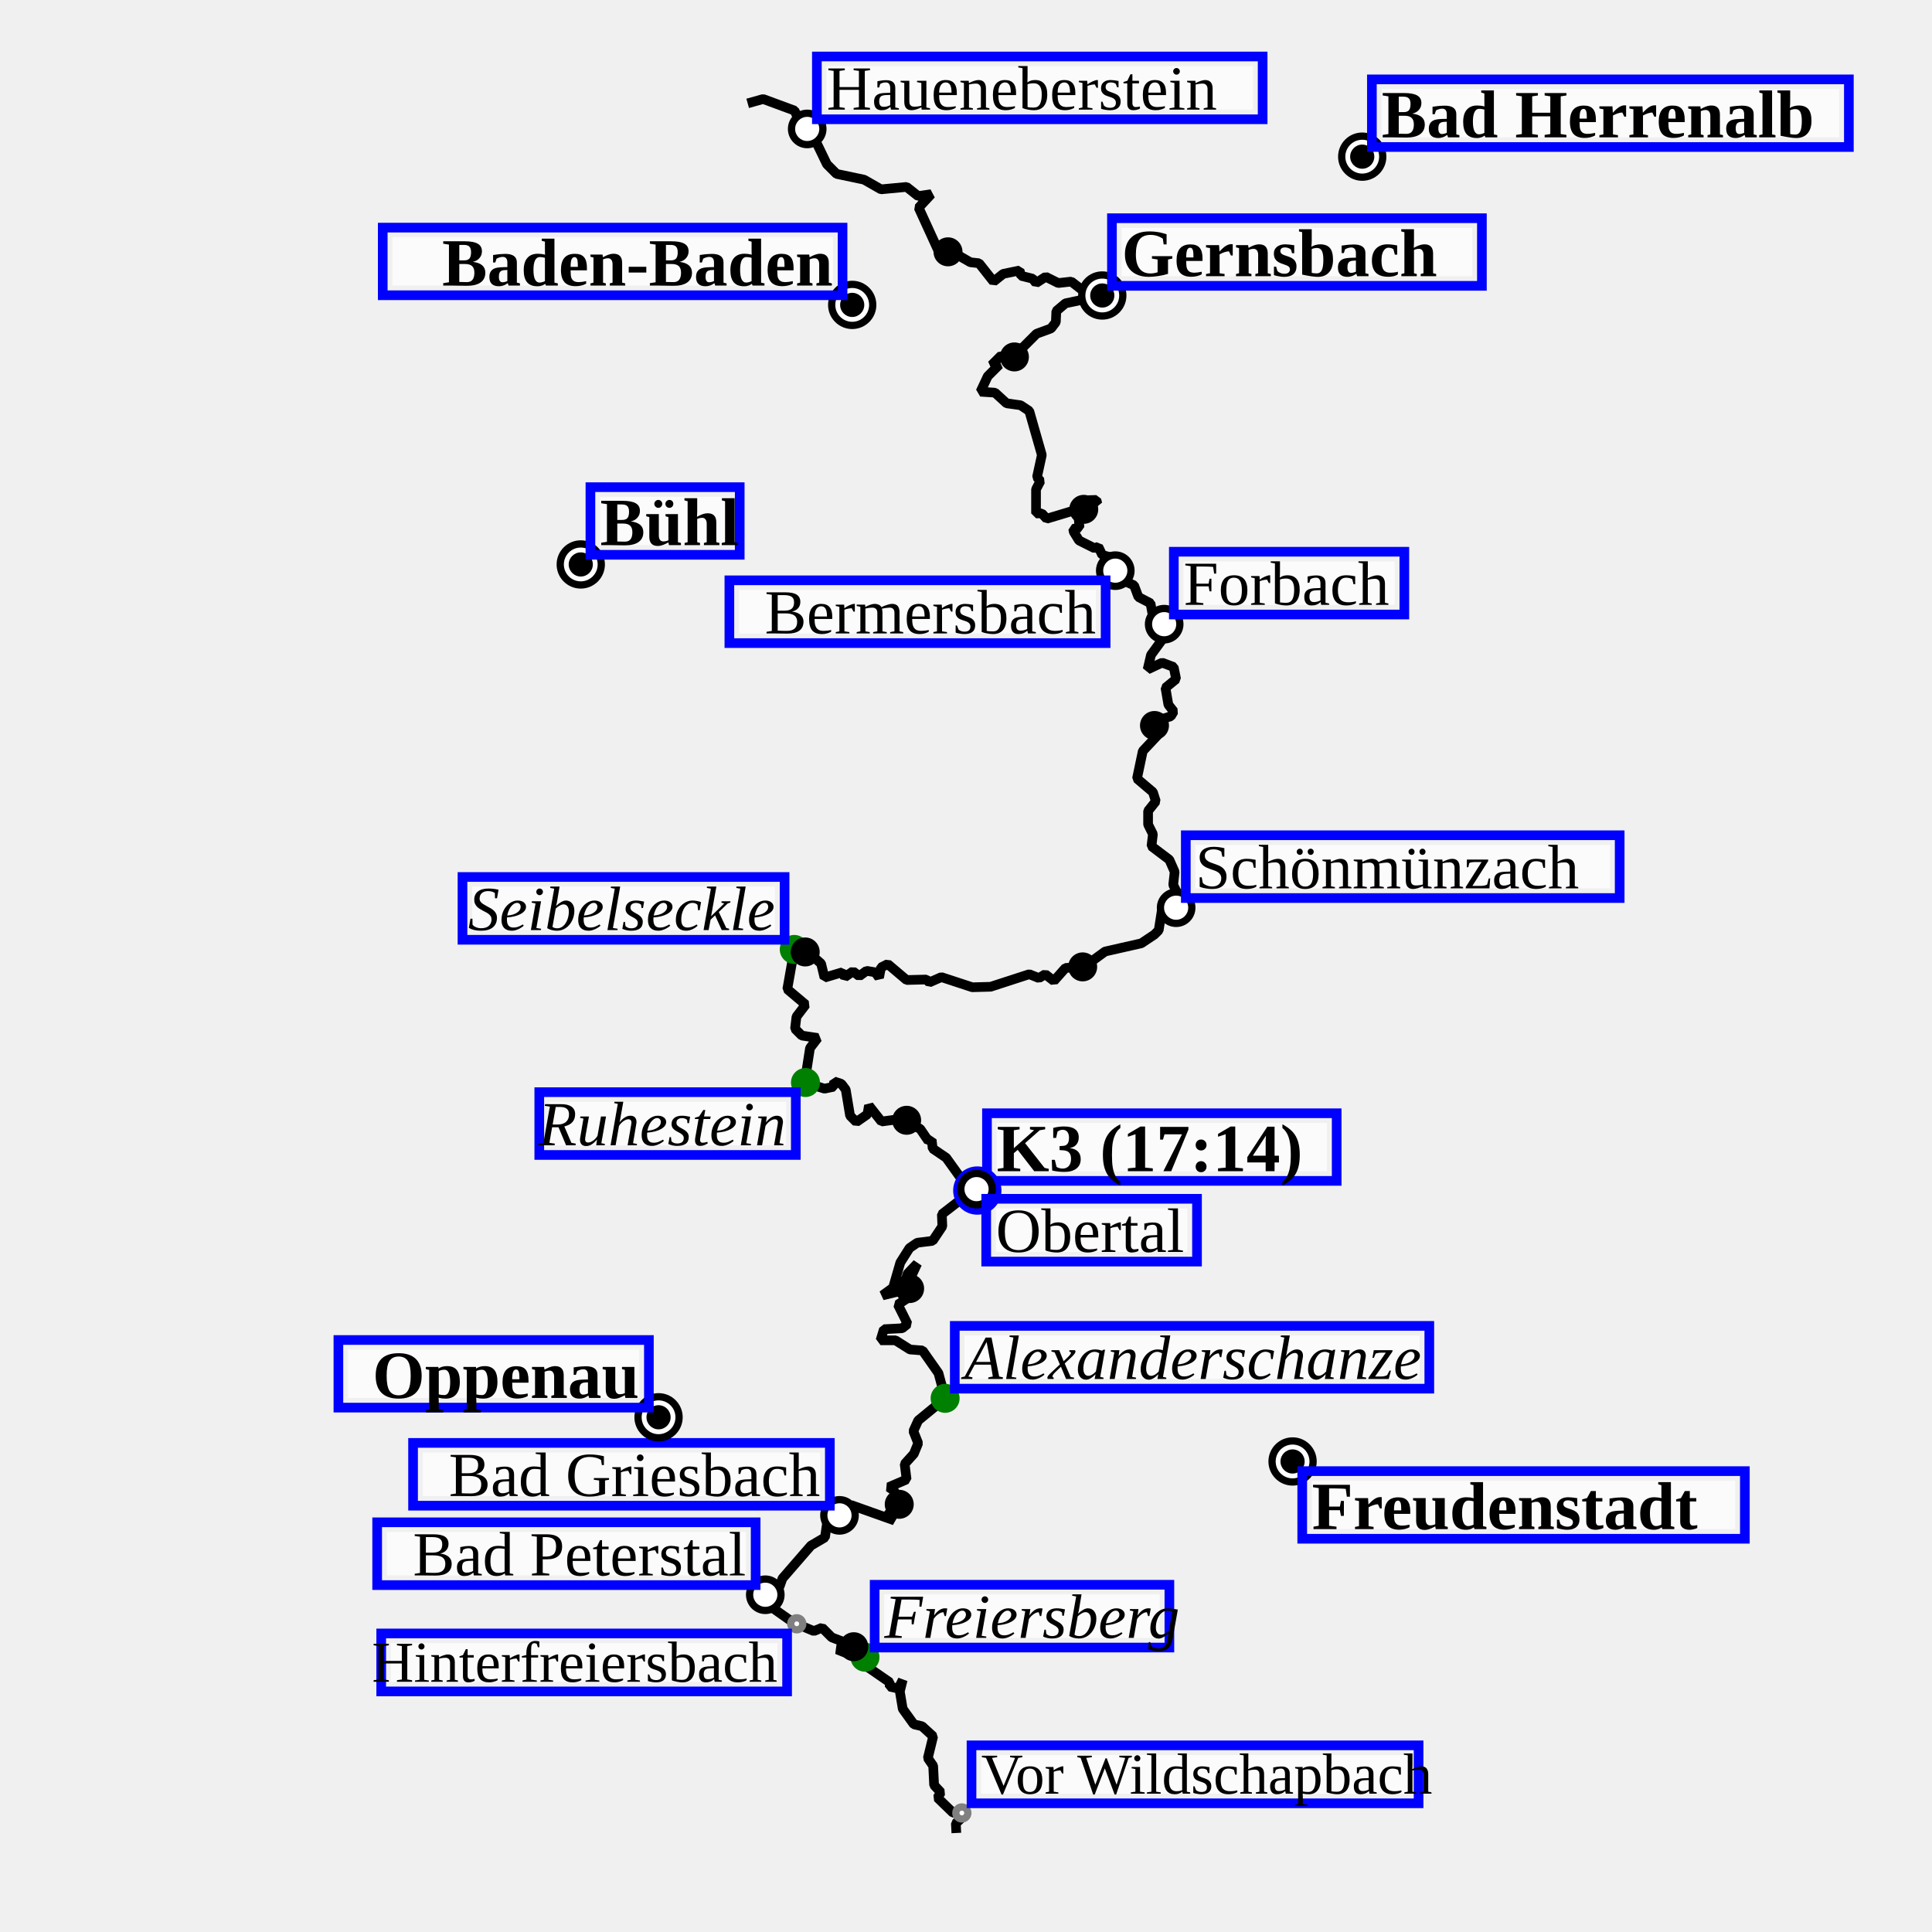
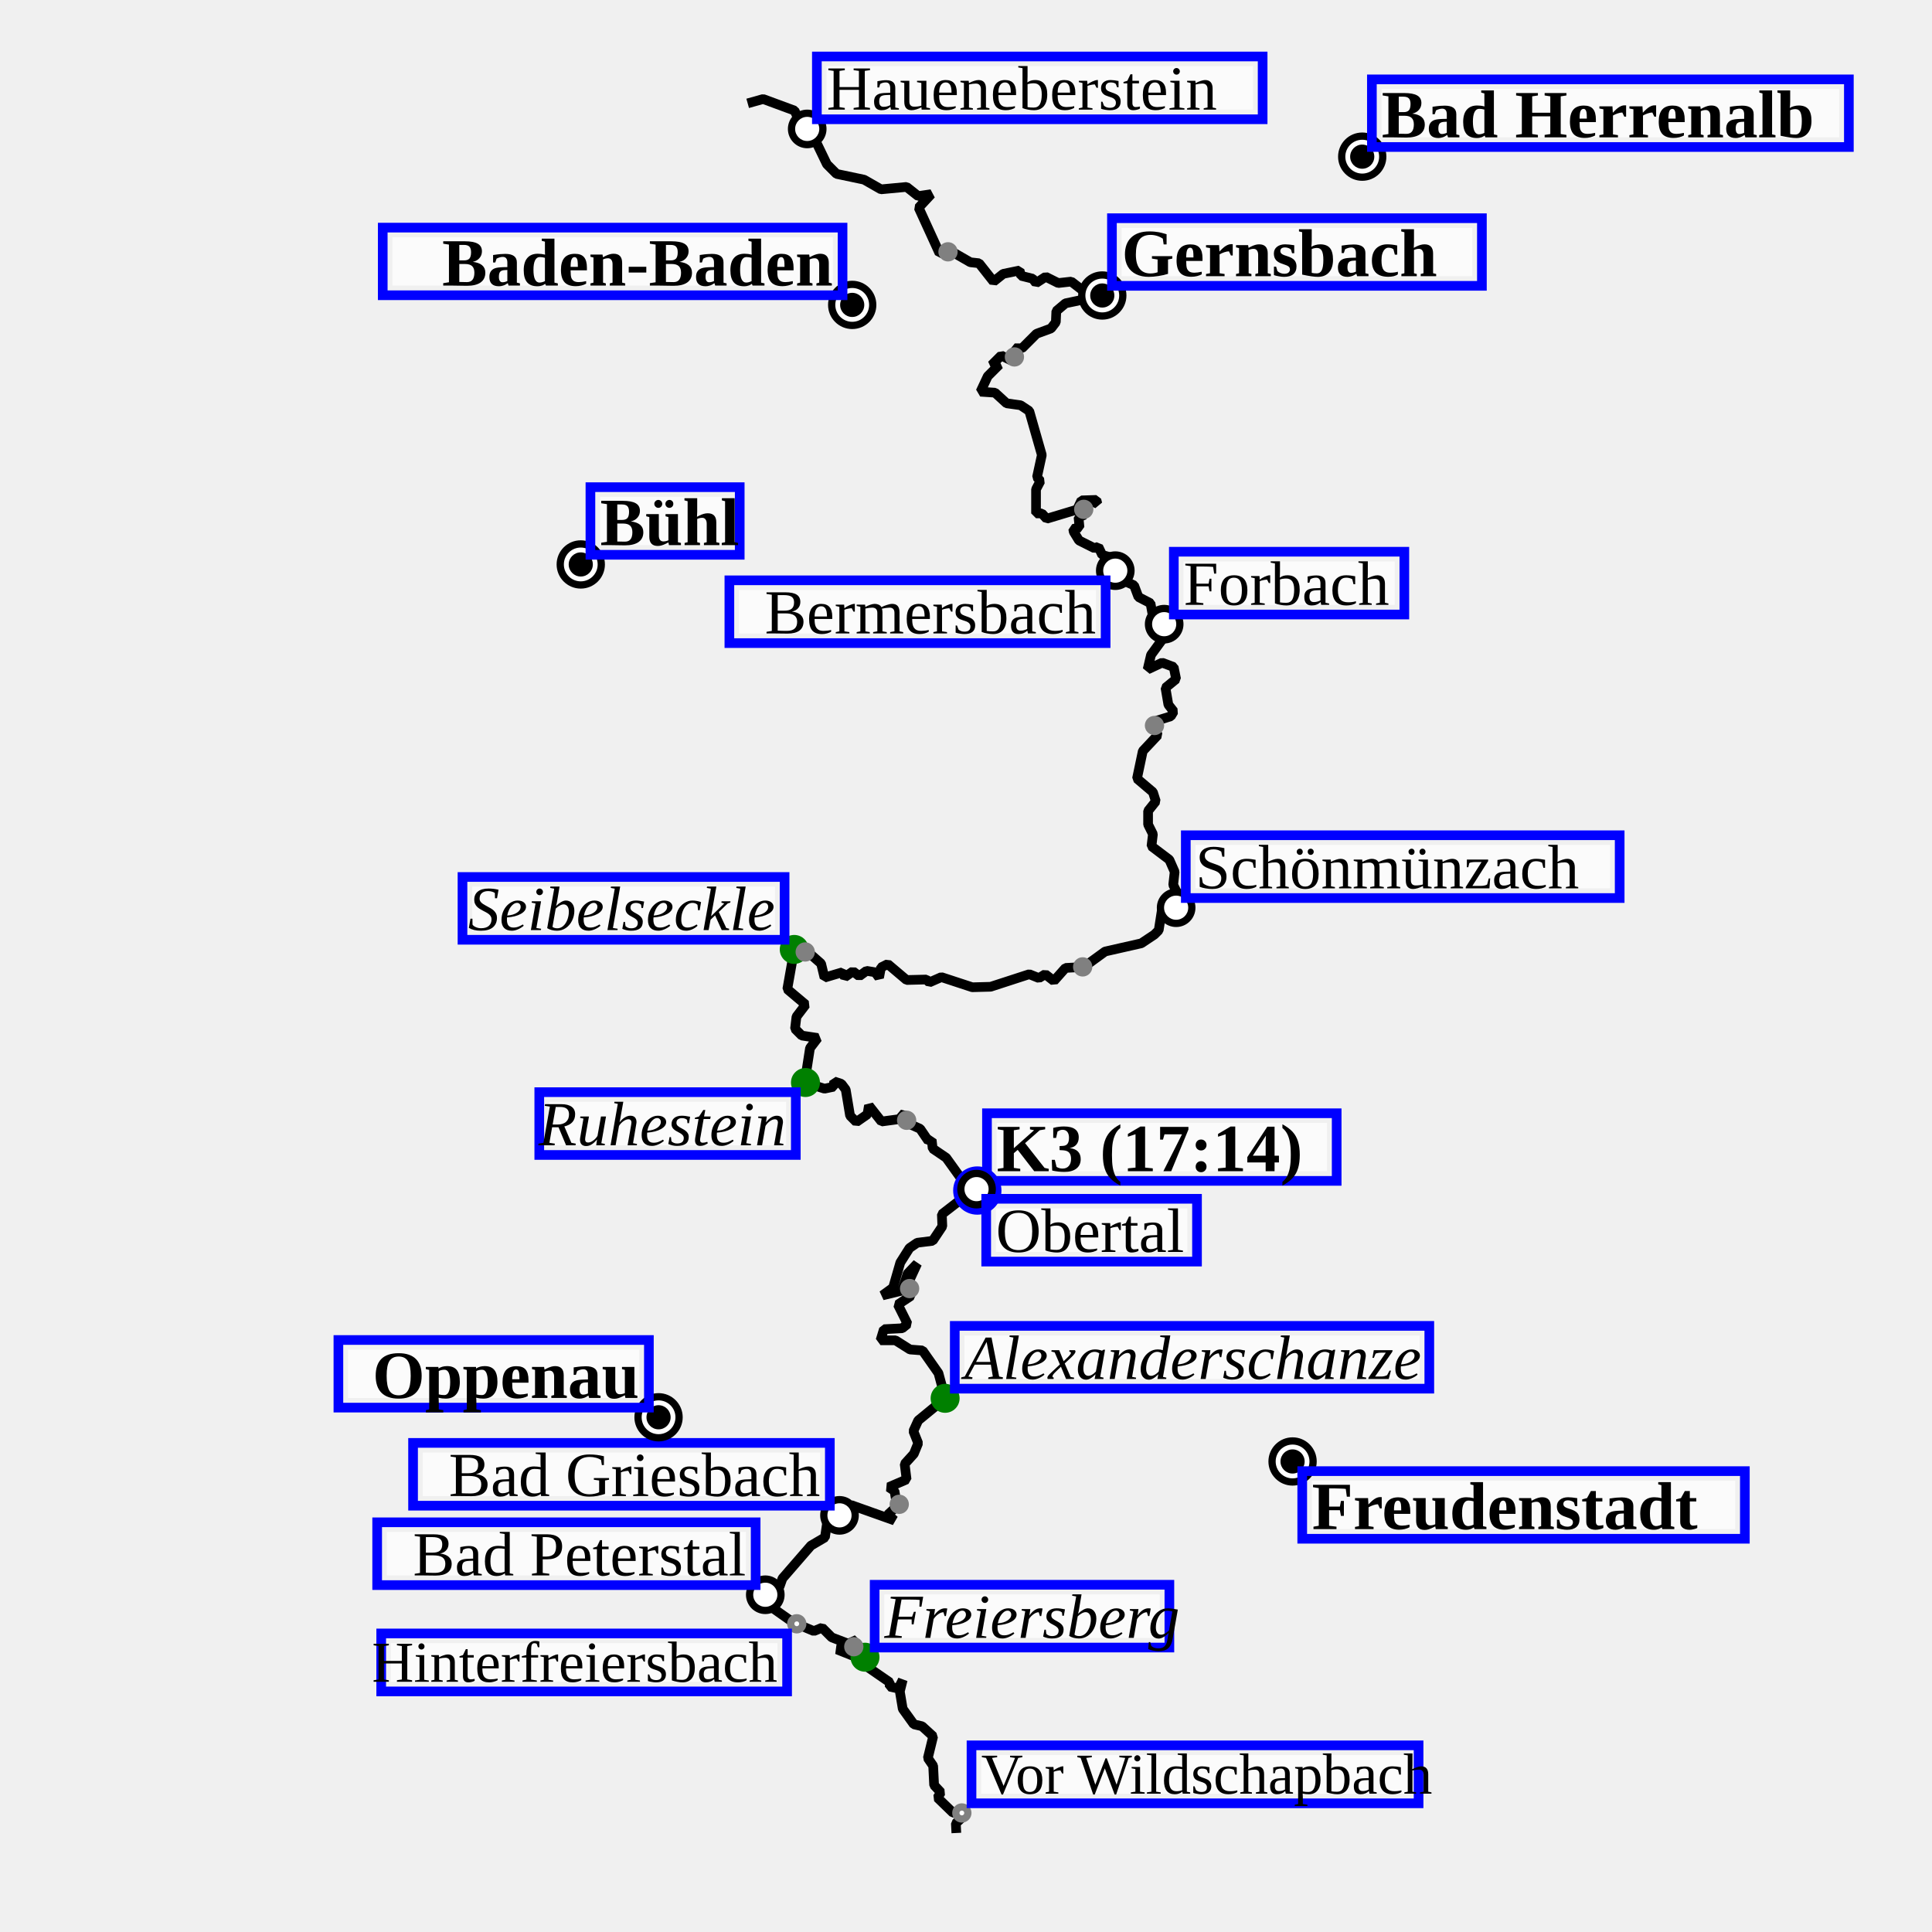
<svg xmlns="http://www.w3.org/2000/svg" height="400" viewBox="(0, 0, 400, 400)" width="400">
  <path d="M198.0,379.5 L197.9,377.5 L199.4,376.1 L199.4,375.4 L197.3,375.3 L194.1,372.2 L194.8,371.1 L193.4,369.6 L193.2,365.6 L192.1,364.0 L193.2,359.5 L190.9,357.4 L189.2,357.0 L186.9,353.8 L186.3,350.2 L186.9,347.8 L186.0,349.6 L184.2,349.2 L184.2,348.3 L179.7,345.2 L179.0,342.7 L179.6,341.5 L177.3,343.1 L173.3,341.5 L176.7,341.1 L177.4,339.5 L175.6,340.3 L172.2,339.0 L170.2,337.0 L168.5,337.7 L164.2,335.9 L159.8,332.8 L158.4,330.2 L161.4,328.5 L162.0,326.8 L167.9,320.0 L170.8,318.3 L171.4,314.2 L174.7,313.5 L176.2,311.6 L185.2,314.8 L183.8,313.6 L186.3,311.3 L184.9,310.5 L185.5,310.5 L185.2,308.7 L184.0,307.9 L187.7,306.3 L187.3,303.1 L189.2,301.0 L190.1,298.8 L189.1,296.3 L190.1,294.1 L195.7,289.5 L194.3,284.3 L191.0,279.6 L188.4,279.4 L185.4,277.5 L182.3,277.5 L183.0,275.2 L186.8,275.0 L187.9,274.1 L185.9,270.1 L188.6,268.3 L188.1,265.5 L189.9,261.6 L187.9,263.7 L186.8,267.2 L182.7,268.2 L184.9,266.6 L186.4,261.4 L188.3,258.4 L189.9,257.3 L193.1,256.9 L195.1,253.9 L195.0,251.4 L200.3,247.3 L202.5,246.8 L201.6,245.1 L198.7,243.6 L195.9,239.7 L193.1,237.8 L192.9,236.0 L192.2,236.2 L190.5,233.7 L187.8,232.5 L187.3,230.4 L186.2,231.7 L182.5,232.2 L179.9,228.9 L179.6,230.7 L177.3,232.3 L176.0,231.0 L175.1,225.6 L174.2,224.4 L172.7,223.9 L172.6,225.0 L170.7,225.4 L166.6,224.1 L167.7,217.0 L169.3,214.9 L166.0,214.4 L164.6,213.0 L164.9,210.5 L166.8,208.0 L163.0,204.8 L164.5,196.3 L167.6,197.4 L170.0,199.5 L170.7,202.4 L174.4,201.3 L174.9,202.3 L176.6,201.1 L177.9,202.1 L179.4,201.0 L181.2,201.3 L182.0,202.4 L182.4,200.3 L183.8,199.6 L187.7,202.9 L191.8,202.8 L192.4,203.4 L194.9,202.3 L201.3,204.4 L205.1,204.3 L213.1,201.7 L215.1,202.5 L216.4,201.7 L218.2,203.1 L220.6,200.4 L224.4,200.2 L228.8,197.0 L236.3,195.3 L239.0,193.5 L239.9,192.6 L240.6,188.1 L245.2,187.9 L242.9,183.2 L243.2,180.5 L242.1,178.0 L238.4,175.2 L238.7,172.7 L237.7,170.7 L237.7,167.9 L239.3,165.9 L238.7,164.0 L235.4,161.2 L236.6,155.5 L239.7,152.2 L239.0,150.4 L239.5,149.2 L242.4,148.3 L243.0,147.3 L241.9,145.9 L241.3,142.4 L243.5,140.6 L243.0,138.1 L240.6,137.2 L237.6,138.6 L238.3,135.6 L241.3,131.5 L240.9,127.8 L238.6,127.1 L238.2,124.9 L235.7,123.6 L234.8,121.2 L232.4,120.1 L230.5,117.6 L230.0,115.4 L228.2,114.9 L227.4,113.2 L226.6,113.5 L223.4,111.9 L222.3,110.1 L222.2,109.5 L223.5,109.2 L223.3,107.1 L224.5,106.6 L224.3,104.8 L225.9,103.7 L227.2,104.3 L227.0,103.5 L223.9,103.6 L223.0,105.5 L216.7,107.4 L215.7,106.3 L214.5,106.3 L214.5,101.3 L215.4,99.6 L214.7,98.8 L215.7,94.2 L213.1,85.1 L211.3,83.9 L208.4,83.5 L206.0,81.3 L203.0,81.1 L204.5,77.9 L206.9,75.5 L205.3,75.6 L207.3,73.6 L209.3,74.6 L210.4,73.5 L210.1,72.1 L211.6,72.1 L214.6,69.1 L217.6,68.0 L218.6,66.7 L218.7,64.4 L220.6,62.8 L228.2,61.2 L227.5,58.7 L228.2,61.2 L227.7,61.5 L226.4,59.6 L224.0,60.0 L221.8,58.3 L219.1,58.6 L216.5,57.3 L214.5,58.6 L213.8,57.7 L211.4,57.1 L211.1,56.0 L207.7,56.7 L205.7,58.3 L202.7,54.5 L200.9,54.3 L196.9,52.0 L194.5,52.4 L190.2,43.0 L192.8,40.2 L190.1,40.6 L187.7,38.7 L182.4,39.2 L178.9,37.2 L173.2,36.0 L171.2,34.0 L168.4,28.2 L167.0,26.5 L166.2,26.6 L164.5,22.9 L158.0,20.5 L154.8,21.4" fill="transparent" id="track" stroke="black" stroke-linejoin="miter" stroke-miterlimit="1" stroke-width="2" />
  <g>
    <g>
      <circle cx="202.342" cy="246.488" fill="Blue" id="10/wp/circle" r="5" />
    </g>
    <g transform="translate(202.3422 246.4885)">
      <rect fill="white" fill-opacity="0.75" height="10" id="label-bg" width="68.4" x="4" y="-14" />
      <rect fill="none" height="14" id="label-dbg" stroke="blue" stroke-width="2" width="72.4" x="2" y="-16" />
      <text font-size="14.0" font-style="normal" font-weight="bold" id="10/wp/text" text-anchor="start" x="4.000" y="-4.000">
K3 (17:14)
</text>
    </g>
    <g>
      <circle cx="176.44" cy="63.126" fill="Black" id="11/wp/circle" r="5" />
      <circle cx="176.44" cy="63.126" fill="white" id="11/wp/circle-little-white" r="3.5" />
      <circle cx="176.44" cy="63.126" fill="black" id="11/wp/circle-little-white" r="2.5" />
    </g>
    <g transform="translate(176.4398 63.12631)">
      <rect fill="white" fill-opacity="0.75" height="10" id="label-bg" width="91.196" x="-95.196" y="-14" />
      <rect fill="none" height="14" id="label-dbg" stroke="blue" stroke-width="2" width="95.196" x="-97.196" y="-16" />
      <text font-size="14.0" font-style="normal" font-weight="bold" id="11/wp/text" text-anchor="end" x="-4.000" y="-4.000">
Baden-Baden
</text>
    </g>
    <g>
      <circle cx="228.217" cy="61.179" fill="Black" id="12/wp/circle" r="5" />
      <circle cx="228.217" cy="61.179" fill="white" id="12/wp/circle-little-white" r="3.5" />
      <circle cx="228.217" cy="61.179" fill="black" id="12/wp/circle-little-white" r="2.5" />
    </g>
    <g transform="translate(228.2169 61.17891)">
      <rect fill="white" fill-opacity="0.75" height="10" id="label-bg" width="72.595" x="4" y="-14" />
      <rect fill="none" height="14" id="label-dbg" stroke="blue" stroke-width="2" width="76.595" x="2" y="-16" />
      <text font-size="14.0" font-style="normal" font-weight="bold" id="12/wp/text" text-anchor="start" x="4.000" y="-4.000">
Gernsbach
</text>
    </g>
    <g>
      <circle cx="241.029" cy="129.229" fill="Black" id="13/wp/circle" r="4" />
      <circle cx="241.029" cy="129.229" fill="white" id="13/wp/circle-little-white" r="2.5" />
    </g>
    <g transform="translate(241.0288 129.2294)">
      <rect fill="white" fill-opacity="0.75" height="9" id="label-bg" width="43.724" x="4" y="-13" />
      <rect fill="none" height="13" id="label-dbg" stroke="blue" stroke-width="2" width="47.724" x="2" y="-15" />
      <text font-size="13.0" font-style="normal" font-weight="normal" id="13/wp/text" text-anchor="start" x="4.000" y="-4.000">
Forbach
</text>
    </g>
    <g>
      <circle cx="158.446" cy="330.177" fill="Black" id="14/wp/circle" r="4" />
      <circle cx="158.446" cy="330.177" fill="white" id="14/wp/circle-little-white" r="2.5" />
    </g>
    <g transform="translate(158.4462 330.1774)">
      <rect fill="white" fill-opacity="0.75" height="9" id="label-bg" width="74.359" x="-78.359" y="-13" />
      <rect fill="none" height="13" id="label-dbg" stroke="blue" stroke-width="2" width="78.359" x="-80.359" y="-15" />
      <text font-size="13.0" font-style="normal" font-weight="normal" id="14/wp/text" text-anchor="end" x="-4.000" y="-4.000">
Bad Peterstal
</text>
    </g>
    <g>
      <circle cx="173.809" cy="313.738" fill="Black" id="15/wp/circle" r="4" />
      <circle cx="173.809" cy="313.738" fill="white" id="15/wp/circle-little-white" r="2.5" />
    </g>
    <g transform="translate(173.8093 313.7379)">
      <rect fill="white" fill-opacity="0.75" height="9" id="label-bg" width="82.288" x="-86.288" y="-13" />
      <rect fill="none" height="13" id="label-dbg" stroke="blue" stroke-width="2" width="86.288" x="-88.288" y="-15" />
      <text font-size="13.0" font-style="normal" font-weight="normal" id="15/wp/text" text-anchor="end" x="-4.000" y="-4.000">
Bad Griesbach
</text>
    </g>
    <g>
      <circle cx="167.124" cy="26.694" fill="Black" id="16/wp/circle" r="4" />
      <circle cx="167.124" cy="26.694" fill="white" id="16/wp/circle-little-white" r="2.5" />
    </g>
    <g transform="translate(167.1243 26.69406)">
      <rect fill="white" fill-opacity="0.75" height="9" id="label-bg" width="88.291" x="4" y="-13" />
      <rect fill="none" height="13" id="label-dbg" stroke="blue" stroke-width="2" width="92.291" x="2" y="-15" />
      <text font-size="13.0" font-style="normal" font-weight="normal" id="16/wp/text" text-anchor="start" x="4.000" y="-4.000">
Haueneberstein
</text>
    </g>
    <g>
      <circle cx="202.182" cy="246.197" fill="Black" id="17/wp/circle" r="4" />
      <circle cx="202.182" cy="246.197" fill="white" id="17/wp/circle-little-white" r="2.5" />
    </g>
    <g transform="translate(202.1824 246.1973)">
      <rect fill="white" fill-opacity="0.75" height="9" id="label-bg" width="39.644" x="4" y="4" />
      <rect fill="none" height="13" id="label-dbg" stroke="blue" stroke-width="2" width="43.644" x="2" y="2" />
      <text font-size="13.0" font-style="normal" font-weight="normal" id="17/wp/text" text-anchor="start" x="4.000" y="13.000">
Obertal
</text>
    </g>
    <g>
      <circle cx="230.908" cy="118.149" fill="Black" id="18/wp/circle" r="4" />
      <circle cx="230.908" cy="118.149" fill="white" id="18/wp/circle-little-white" r="2.5" />
    </g>
    <g transform="translate(230.9076 118.1489)">
      <rect fill="white" fill-opacity="0.75" height="9" id="label-bg" width="73.897" x="-77.897" y="4" />
      <rect fill="none" height="13" id="label-dbg" stroke="blue" stroke-width="2" width="77.897" x="-79.897" y="2" />
      <text font-size="13.0" font-style="normal" font-weight="normal" id="18/wp/text" text-anchor="end" x="-4.000" y="13.000">
Bermersbach
</text>
    </g>
    <g>
      <circle cx="243.508" cy="187.93" fill="Black" id="19/wp/circle" r="4" />
      <circle cx="243.508" cy="187.93" fill="white" id="19/wp/circle-little-white" r="2.5" />
    </g>
    <g transform="translate(243.5076 187.9303)">
      <rect fill="white" fill-opacity="0.75" height="9" id="label-bg" width="85.828" x="4" y="-13" />
      <rect fill="none" height="13" id="label-dbg" stroke="blue" stroke-width="2" width="89.828" x="2" y="-15" />
      <text font-size="13.0" font-style="normal" font-weight="normal" id="19/wp/text" text-anchor="start" x="4.000" y="-4.000">
Schönmünzach
</text>
    </g>
    <g>
      <circle cx="195.676" cy="289.509" fill="Green" id="20/wp/circle" r="3" />
    </g>
    <g transform="translate(195.6756 289.5087)">
      <rect fill="white" fill-opacity="0.75" height="9" id="label-bg" width="94.246" x="4" y="-13" />
      <rect fill="none" height="13" id="label-dbg" stroke="blue" stroke-width="2" width="98.246" x="2" y="-15" />
      <text font-size="13.0" font-style="italic" font-weight="normal" id="20/wp/text" text-anchor="start" x="4.000" y="-4.000">
Alexanderschanze
</text>
    </g>
    <g>
      <circle cx="164.441" cy="196.57" fill="Green" id="21/wp/circle" r="3" />
    </g>
    <g transform="translate(164.4415 196.5703)">
      <rect fill="white" fill-opacity="0.75" height="9" id="label-bg" width="62.687" x="-66.687" y="-13" />
      <rect fill="none" height="13" id="label-dbg" stroke="blue" stroke-width="2" width="66.687" x="-68.687" y="-15" />
      <text font-size="13.0" font-style="italic" font-weight="normal" id="21/wp/text" text-anchor="end" x="-4.000" y="-4.000">
Seibelseckle
</text>
    </g>
    <g>
      <circle cx="166.763" cy="224.122" fill="Green" id="22/wp/circle" r="3" />
    </g>
    <g transform="translate(166.7631 224.122)">
      <rect fill="white" fill-opacity="0.75" height="9" id="label-bg" width="49.112" x="-53.112" y="4" />
      <rect fill="none" height="13" id="label-dbg" stroke="blue" stroke-width="2" width="53.112" x="-55.112" y="2" />
      <text font-size="13.0" font-style="italic" font-weight="normal" id="22/wp/text" text-anchor="end" x="-4.000" y="13.000">
Ruhestein
</text>
    </g>
    <g>
      <circle cx="179.089" cy="343.108" fill="Green" id="23/wp/circle" r="3" />
    </g>
    <g transform="translate(179.0887 343.1082)">
      <rect fill="white" fill-opacity="0.75" height="9" id="label-bg" width="57.019" x="4" y="-13" />
      <rect fill="none" height="13" id="label-dbg" stroke="blue" stroke-width="2" width="61.019" x="2" y="-15" />
      <text font-size="13.0" font-style="italic" font-weight="normal" id="23/wp/text" text-anchor="start" x="4.000" y="-4.000">
Freiersberg
</text>
    </g>
    <g>
      <circle cx="120.241" cy="116.863" fill="Black" id="24/wp/circle" r="5" />
      <circle cx="120.241" cy="116.863" fill="white" id="24/wp/circle-little-white" r="3.5" />
      <circle cx="120.241" cy="116.863" fill="black" id="24/wp/circle-little-white" r="2.5" />
    </g>
    <g transform="translate(120.2405 116.863)">
      <rect fill="white" fill-opacity="0.75" height="10" id="label-bg" width="26.911" x="4" y="-14" />
      <rect fill="none" height="14" id="label-dbg" stroke="blue" stroke-width="2" width="30.911" x="2" y="-16" />
      <text font-size="14.0" font-style="normal" font-weight="bold" id="24/wp/text" text-anchor="start" x="4.000" y="-4.000">
Bühl
</text>
    </g>
    <g>
      <circle cx="267.613" cy="302.582" fill="Black" id="25/wp/circle" r="5" />
      <circle cx="267.613" cy="302.582" fill="white" id="25/wp/circle-little-white" r="3.5" />
      <circle cx="267.613" cy="302.582" fill="black" id="25/wp/circle-little-white" r="2.5" />
    </g>
    <g transform="translate(267.6132 302.5822)">
      <rect fill="white" fill-opacity="0.75" height="10" id="label-bg" width="87.64" x="4" y="4" />
      <rect fill="none" height="14" id="label-dbg" stroke="blue" stroke-width="2" width="91.64" x="2" y="2" />
      <text font-size="14.0" font-style="normal" font-weight="bold" id="25/wp/text" text-anchor="start" x="4.000" y="14.000">
Freudenstadt
</text>
    </g>
    <g>
      <circle cx="282.035" cy="32.435" fill="Black" id="26/wp/circle" r="5" />
      <circle cx="282.035" cy="32.435" fill="white" id="26/wp/circle-little-white" r="3.5" />
      <circle cx="282.035" cy="32.435" fill="black" id="26/wp/circle-little-white" r="2.5" />
    </g>
    <g transform="translate(282.0353 32.43458)">
      <rect fill="white" fill-opacity="0.75" height="10" id="label-bg" width="94.753" x="4" y="-14" />
      <rect fill="none" height="14" id="label-dbg" stroke="blue" stroke-width="2" width="98.753" x="2" y="-16" />
      <text font-size="14.0" font-style="normal" font-weight="bold" id="26/wp/text" text-anchor="start" x="4.000" y="-4.000">
Bad Herrenalb
</text>
    </g>
    <g>
      <circle cx="136.346" cy="293.432" fill="Black" id="27/wp/circle" r="5" />
      <circle cx="136.346" cy="293.432" fill="white" id="27/wp/circle-little-white" r="3.5" />
      <circle cx="136.346" cy="293.432" fill="black" id="27/wp/circle-little-white" r="2.5" />
    </g>
    <g transform="translate(136.3465 293.4321)">
      <rect fill="white" fill-opacity="0.75" height="10" id="label-bg" width="60.285" x="-64.285" y="-14" />
      <rect fill="none" height="14" id="label-dbg" stroke="blue" stroke-width="2" width="64.285" x="-66.285" y="-16" />
      <text font-size="14.0" font-style="normal" font-weight="bold" id="27/wp/text" text-anchor="end" x="-4.000" y="-4.000">
Oppenau
</text>
    </g>
    <g>
      <circle cx="164.961" cy="336.189" fill="Gray" id="28/wp/circle" r="2" />
      <circle cx="164.961" cy="336.189" fill="white" id="28/wp/circle-little-white" r="0.5" />
    </g>
    <g transform="translate(164.9613 336.1894)">
      <rect fill="white" fill-opacity="0.75" height="8" id="label-bg" width="80.036" x="-84.036" y="4" />
      <rect fill="none" height="12" id="label-dbg" stroke="blue" stroke-width="2" width="84.036" x="-86.036" y="2" />
      <text font-size="12.0" font-style="normal" font-weight="lighter" id="28/wp/text" text-anchor="end" x="-4.000" y="12.000">
Hinterfreiersbach
</text>
    </g>
    <g>
      <circle cx="199.141" cy="375.355" fill="Gray" id="29/wp/circle" r="2" />
      <circle cx="199.141" cy="375.355" fill="white" id="29/wp/circle-little-white" r="0.5" />
    </g>
    <g transform="translate(199.1405 375.3552)">
      <rect fill="white" fill-opacity="0.75" height="8" id="label-bg" width="88.562" x="4" y="-12" />
      <rect fill="none" height="12" id="label-dbg" stroke="blue" stroke-width="2" width="92.562" x="2" y="-14" />
      <text font-size="12.0" font-style="normal" font-weight="lighter" id="29/wp/text" text-anchor="start" x="4.000" y="-4.000">
Vor Wildschapbach
</text>
    </g>
    <g>
-       <circle cx="176.769" cy="340.937" fill="Black" id="0/wp/circle" r="3" />
-     </g>
-     <g>
-       <circle cx="186.177" cy="311.45" fill="Black" id="1/wp/circle" r="3" />
-     </g>
-     <g>
-       <circle cx="188.327" cy="266.783" fill="Black" id="2/wp/circle" r="3" />
-     </g>
-     <g>
-       <circle cx="187.709" cy="231.942" fill="Black" id="3/wp/circle" r="3" />
-     </g>
-     <g>
-       <circle cx="166.712" cy="197.094" fill="Black" id="4/wp/circle" r="3" />
-     </g>
-     <g>
-       <circle cx="224.154" cy="200.183" fill="Black" id="5/wp/circle" r="3" />
-     </g>
-     <g>
-       <circle cx="239.025" cy="150.205" fill="Black" id="6/wp/circle" r="3" />
-     </g>
-     <g>
-       <circle cx="224.379" cy="105.454" fill="Black" id="7/wp/circle" r="3" />
-     </g>
-     <g>
-       <circle cx="210.022" cy="73.898" fill="Black" id="8/wp/circle" r="3" />
-     </g>
-     <g>
-       <circle cx="196.276" cy="52.137" fill="Black" id="9/wp/circle" r="3" />
+       <circle cx="176.769" cy="340.937" fill="Gray" id="0/wp/circle" r="2" />
+     </g>
+     <g>
+       <circle cx="186.177" cy="311.45" fill="Gray" id="1/wp/circle" r="2" />
+     </g>
+     <g>
+       <circle cx="188.327" cy="266.783" fill="Gray" id="2/wp/circle" r="2" />
+     </g>
+     <g>
+       <circle cx="187.709" cy="231.942" fill="Gray" id="3/wp/circle" r="2" />
+     </g>
+     <g>
+       <circle cx="166.712" cy="197.094" fill="Gray" id="4/wp/circle" r="2" />
+     </g>
+     <g>
+       <circle cx="224.154" cy="200.183" fill="Gray" id="5/wp/circle" r="2" />
+     </g>
+     <g>
+       <circle cx="239.025" cy="150.205" fill="Gray" id="6/wp/circle" r="2" />
+     </g>
+     <g>
+       <circle cx="224.379" cy="105.454" fill="Gray" id="7/wp/circle" r="2" />
+     </g>
+     <g>
+       <circle cx="210.022" cy="73.898" fill="Gray" id="8/wp/circle" r="2" />
+     </g>
+     <g>
+       <circle cx="196.276" cy="52.137" fill="Gray" id="9/wp/circle" r="2" />
    </g>
  </g>
</svg>
